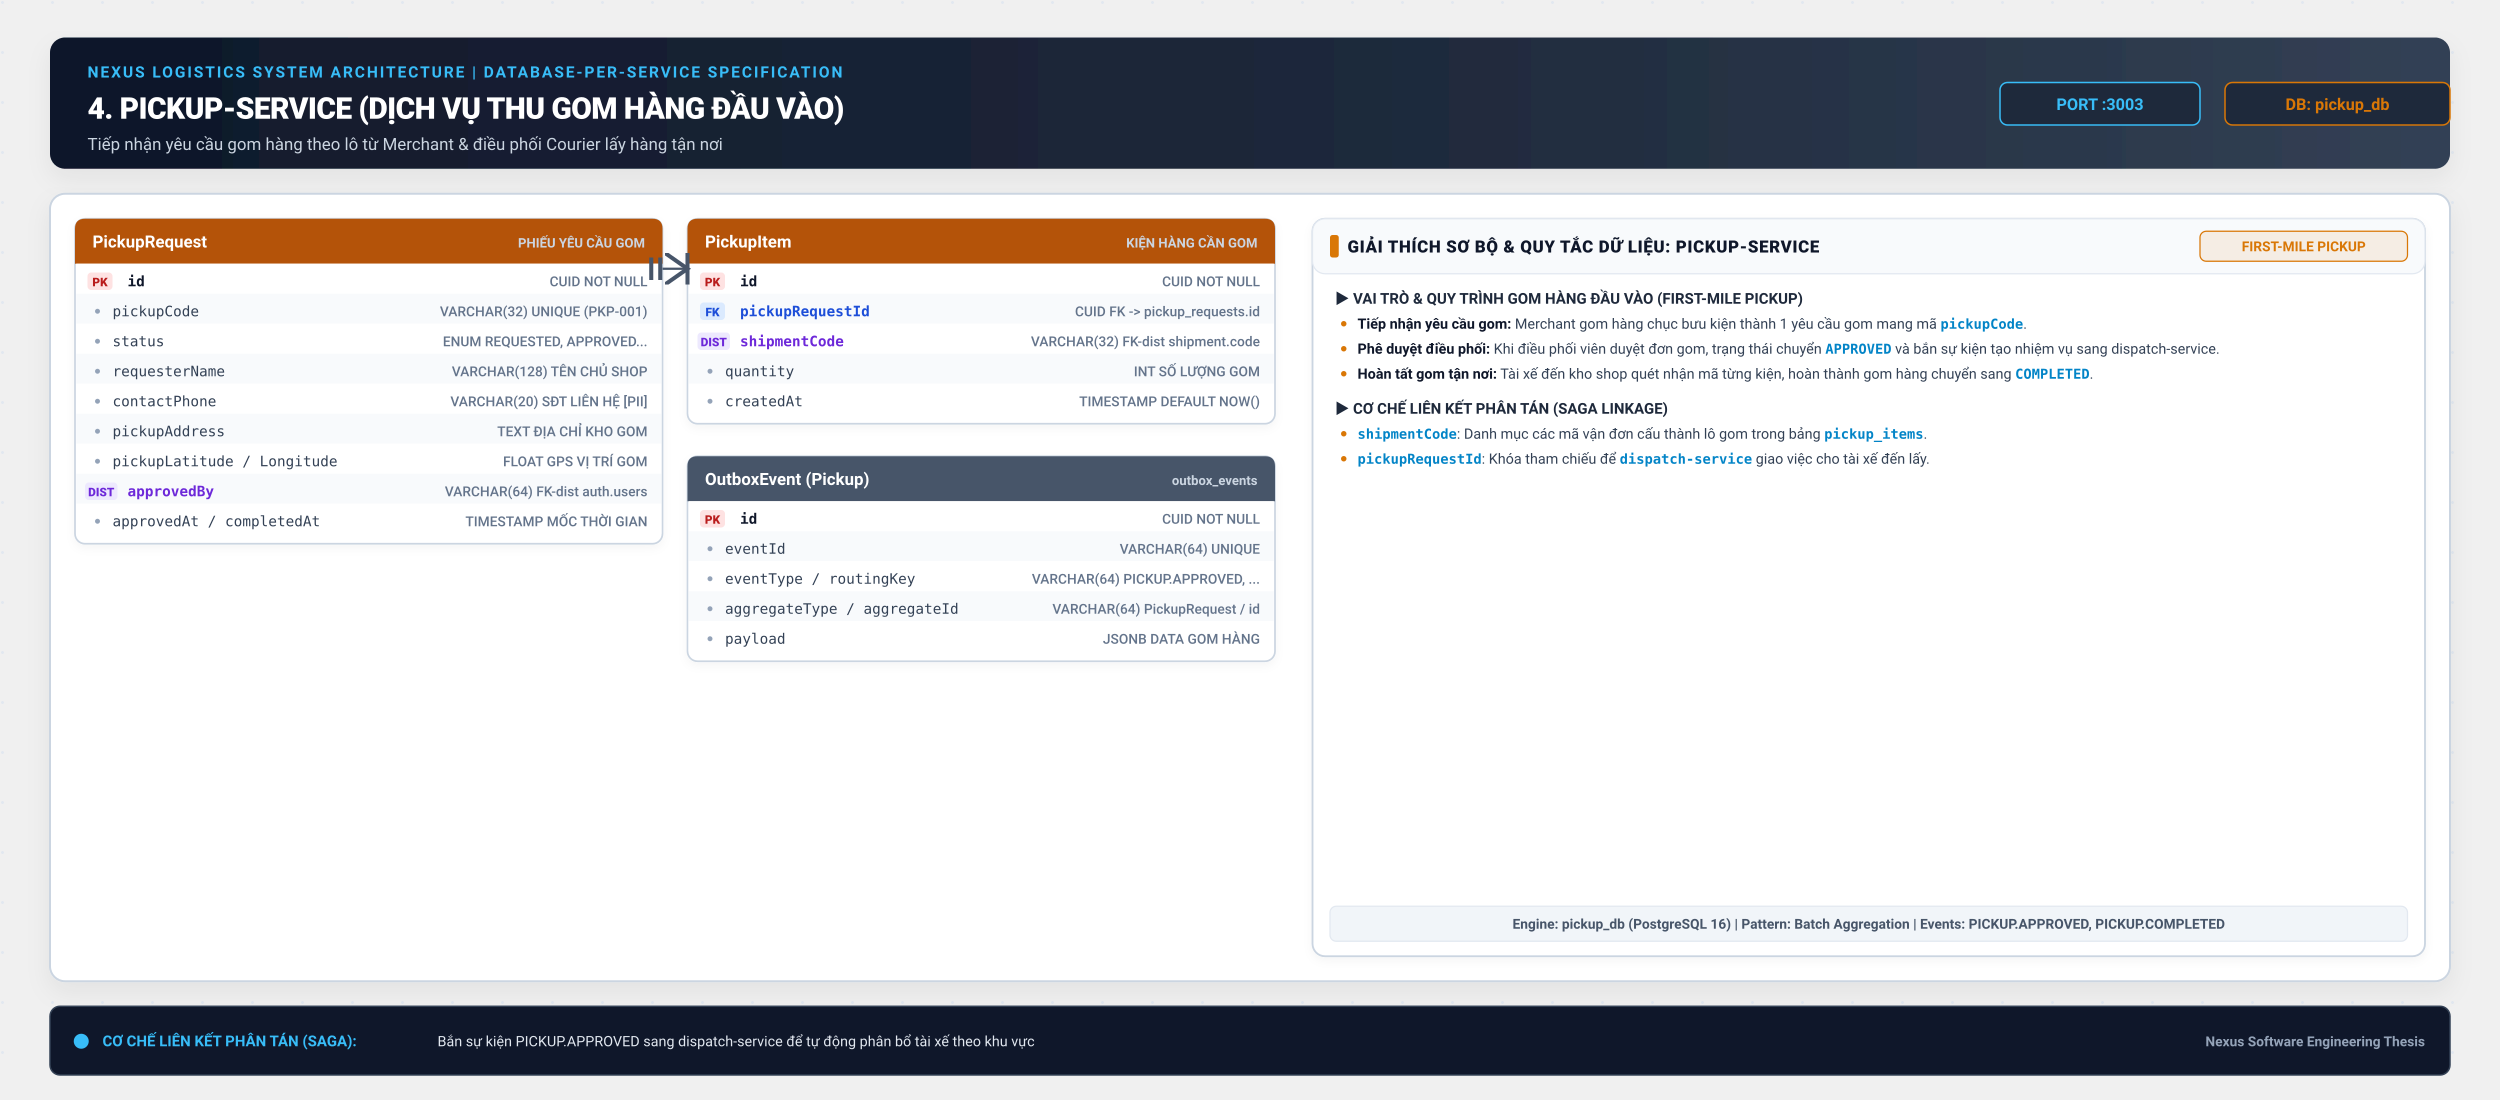
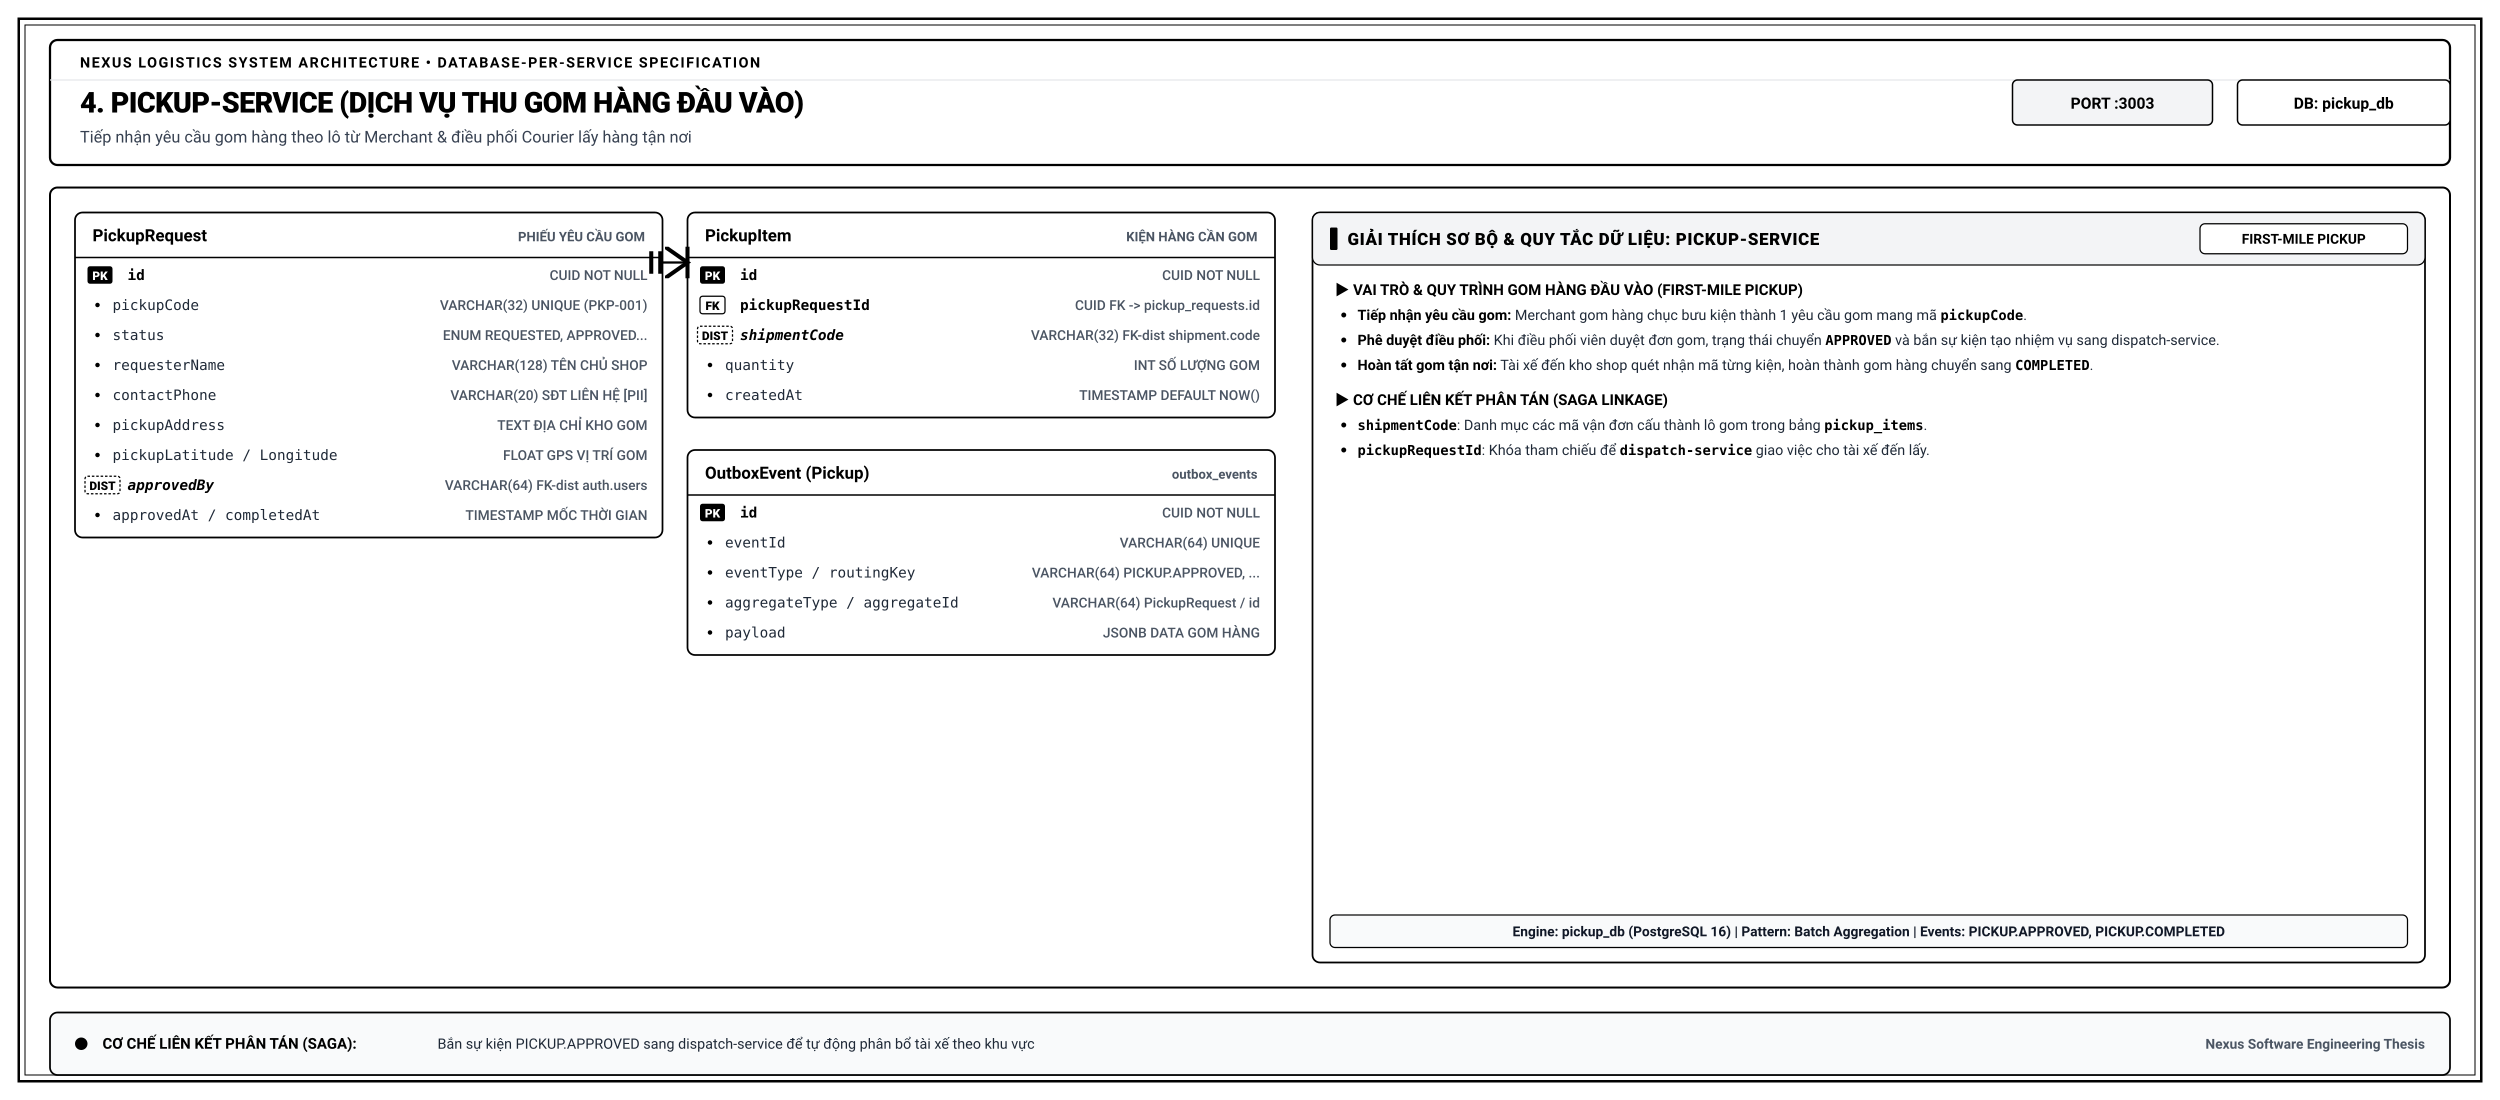
- <svg xmlns="http://www.w3.org/2000/svg" viewBox="0 0 2000 880" width="100%" height="100%" style="background:#F8FAFC;">
+ <svg xmlns="http://www.w3.org/2000/svg" viewBox="0 0 2000 880" width="100%" height="100%" style="background:#FFFFFF;">
  <defs>
-     <filter id="card-shadow" x="-2%" y="-1.5%" width="104%" height="104%" filterUnits="userSpaceOnUse">
-       <feDropShadow dx="0" dy="8" stdDeviation="10" flood-color="#0F172A" flood-opacity="0.06" />
-     </filter>
-     <filter id="table-shadow" x="-3%" y="-3%" width="106%" height="108%" filterUnits="userSpaceOnUse">
-       <feDropShadow dx="0" dy="3" stdDeviation="4" flood-color="#0F172A" flood-opacity="0.04" />
-     </filter>
    <marker id="crow-many" markerWidth="14" markerHeight="14" refX="10" refY="7" orient="auto">
-       <path d="M 0 0 L 10 7 L 0 14 M 10 0 L 10 14" stroke="#475569" stroke-width="1.8" fill="none" />
+       <path d="M 0 0 L 10 7 L 0 14 M 10 0 L 10 14" stroke="#000000" stroke-width="1.8" fill="none" />
    </marker>
    <marker id="crow-one" markerWidth="14" markerHeight="14" refX="10" refY="7" orient="auto">
-       <line x1="5" y1="2" x2="5" y2="12" stroke="#475569" stroke-width="1.8" />
-       <line x1="9" y1="2" x2="9" y2="12" stroke="#475569" stroke-width="1.8" />
+       <line x1="5" y1="2" x2="5" y2="12" stroke="#000000" stroke-width="1.8" />
+       <line x1="9" y1="2" x2="9" y2="12" stroke="#000000" stroke-width="1.8" />
    </marker>
    <marker id="arrow-dist" markerWidth="12" markerHeight="12" refX="9" refY="6" orient="auto">
-       <path d="M 0 1 L 9 6 L 0 11 z" fill="#0284C7" />
+       <path d="M 0 1 L 9 6 L 0 11 z" fill="#000000" />
    </marker>
-     <linearGradient id="header-grad" x1="0%" y1="0%" x2="100%" y2="0%">
-       <stop offset="0%" stop-color="#0F172A" />
-       <stop offset="55%" stop-color="#1E293B" />
-       <stop offset="100%" stop-color="#334155" />
-     </linearGradient>
-     <pattern id="grid-pattern" width="40" height="40" patternUnits="userSpaceOnUse">
-       <circle cx="2" cy="2" r="1.2" fill="#E2E8F0" />
-     </pattern>
  </defs>
-   <rect width="100%" height="100%" fill="url(#grid-pattern)" />
+   <rect width="100%" height="100%" fill="#FFFFFF" />
+   <rect x="15" y="15" width="1970" height="850" fill="none" stroke="#000000" stroke-width="2" />
+   <rect x="20" y="20" width="1960" height="840" fill="none" stroke="#000000" stroke-width="0.8" />
  <style>
    text { font-family: -apple-system, BlinkMacSystemFont, "Segoe UI", Roboto, "Helvetica Neue", Arial, sans-serif; }
-     .doc-badge { font-size: 12.5px; font-weight: 700; fill: #38BDF8; letter-spacing: 1.5px; text-transform: uppercase; }
-     .doc-title { font-size: 24px; font-weight: 800; fill: #FFFFFF; letter-spacing: -0.5px; }
-     .doc-subtitle { font-size: 13.5px; font-weight: 400; fill: #CBD5E1; }
-     .meta-tag { font-size: 11.5px; font-weight: 600; fill: #E2E8F0; }
+     .doc-badge { font-size: 11.5px; font-weight: 700; fill: #000000; letter-spacing: 1.2px; text-transform: uppercase; }
+     .doc-title { font-size: 23px; font-weight: 800; fill: #000000; letter-spacing: -0.5px; }
+     .doc-subtitle { font-size: 13px; font-weight: 400; fill: #374151; }
    
-     .svc-title { font-size: 18px; font-weight: 800; fill: #0F172A; }
-     .svc-sub { font-size: 12.5px; font-weight: 500; fill: #64748B; }
-     .svc-port { font-size: 12px; font-weight: 700; font-family: ui-monospace, Menlo, monospace; fill: #0284C7; }
+     .tbl-header { font-size: 13.5px; font-weight: 700; fill: #000000; }
+     .tbl-tag { font-size: 10.5px; font-weight: 600; fill: #4B5563; text-transform: uppercase; }
+     .tbl-field-pk { font-size: 11.5px; font-weight: 700; fill: #000000; font-family: ui-monospace, Menlo, monospace; }
+     .tbl-field-fk { font-size: 11.5px; font-weight: 600; fill: #000000; font-family: ui-monospace, Menlo, monospace; }
+     .tbl-field-dist { font-size: 11.5px; font-weight: 600; fill: #000000; font-style: italic; font-family: ui-monospace, Menlo, monospace; }
+     .tbl-field-normal { font-size: 11.5px; font-weight: 500; fill: #1F2937; font-family: ui-monospace, Menlo, monospace; }
+     .tbl-type { font-size: 11px; font-weight: 500; fill: #4B5563; }

-     .tbl-header { font-size: 13.5px; font-weight: 700; fill: #FFFFFF; }
-     .tbl-tag { font-size: 10.5px; font-weight: 600; fill: #CBD5E1; text-transform: uppercase; }
-     .tbl-field-pk { font-size: 11.5px; font-weight: 700; fill: #0F172A; font-family: ui-monospace, Menlo, monospace; }
-     .tbl-field-fk { font-size: 11.5px; font-weight: 600; fill: #1D4ED8; font-family: ui-monospace, Menlo, monospace; }
-     .tbl-field-dist { font-size: 11.5px; font-weight: 600; fill: #6D28D9; font-family: ui-monospace, Menlo, monospace; }
-     .tbl-field-normal { font-size: 11.5px; font-weight: 500; fill: #334155; font-family: ui-monospace, Menlo, monospace; }
-     .tbl-type { font-size: 11px; font-weight: 500; fill: #64748B; }
+     .badge-pk { font-size: 9.5px; font-weight: 800; fill: #FFFFFF; }
+     .badge-fk { font-size: 9.5px; font-weight: 800; fill: #000000; }
+     .badge-dist { font-size: 9.5px; font-weight: 800; fill: #000000; }

-     .badge-pk { font-size: 9.5px; font-weight: 800; fill: #B91C1C; }
-     .badge-fk { font-size: 9.5px; font-weight: 800; fill: #1D4ED8; }
-     .badge-dist { font-size: 9.5px; font-weight: 800; fill: #6D28D9; }
- 
-     .panel-header { font-size: 13.5px; font-weight: 800; fill: #0F172A; text-transform: uppercase; letter-spacing: 0.5px; }
-     .panel-sec-title { font-size: 12px; font-weight: 700; fill: #1E293B; }
-     .panel-body { font-size: 11.5px; font-weight: 400; fill: #334155; }
-     .panel-bold { font-weight: 700; fill: #0F172A; }
-     .panel-code { font-family: ui-monospace, Menlo, monospace; font-size: 11px; font-weight: 700; fill: #0284C7; }
+     .panel-header { font-size: 13.5px; font-weight: 800; fill: #000000; text-transform: uppercase; letter-spacing: 0.5px; }
+     .panel-sec-title { font-size: 12px; font-weight: 700; fill: #000000; }
+     .panel-body { font-size: 11.5px; font-weight: 400; fill: #1F2937; }
+     .panel-bold { font-weight: 700; fill: #000000; }
+     .panel-code { font-family: ui-monospace, Menlo, monospace; font-size: 11px; font-weight: 700; fill: #000000; }
  </style>
-   <g id="Header" transform="translate(40, 30)">
-     <rect width="1920" height="105" rx="12" fill="url(#header-grad)" filter="url(#card-shadow)" />
-     <text x="30" y="32" class="doc-badge">NEXUS LOGISTICS SYSTEM ARCHITECTURE | DATABASE-PER-SERVICE SPECIFICATION</text>
-     <text x="30" y="65" class="doc-title">4. PICKUP-SERVICE (DỊCH VỤ THU GOM HÀNG ĐẦU VÀO)</text>
-     <text x="30" y="90" class="doc-subtitle">Tiếp nhận yêu cầu gom hàng theo lô từ Merchant &amp; điều phối Courier lấy hàng tận nơi</text>
-     <rect x="1560" y="36" width="160" height="34" rx="6" fill="#1E293B" stroke="#38BDF8" stroke-width="1.2" />
-     <text x="1640" y="58" font-size="13" font-weight="700" fill="#38BDF8" text-anchor="middle">PORT :3003</text>
-     <rect x="1740" y="36" width="180" height="34" rx="6" fill="#1E293B" stroke="#D97706" stroke-width="1.2" />
-     <text x="1830" y="58" font-size="13" font-weight="700" fill="#D97706" text-anchor="middle">DB: pickup_db</text>
+   <g id="Header" transform="translate(40, 32)">
+     <rect width="1920" height="100" rx="6" fill="#FFFFFF" stroke="#000000" stroke-width="1.8" />
+     <line x1="0" y1="32" x2="1920" y2="32" stroke="#E5E7EB" stroke-width="1" />
+     <text x="24" y="22" class="doc-badge">NEXUS LOGISTICS SYSTEM ARCHITECTURE • DATABASE-PER-SERVICE SPECIFICATION</text>
+     <text x="24" y="58" class="doc-title">4. PICKUP-SERVICE (DỊCH VỤ THU GOM HÀNG ĐẦU VÀO)</text>
+     <text x="24" y="82" class="doc-subtitle">Tiếp nhận yêu cầu gom hàng theo lô từ Merchant &amp; điều phối Courier lấy hàng tận nơi</text>
+     <rect x="1570" y="32" width="160" height="36" rx="4" fill="#F3F4F6" stroke="#000000" stroke-width="1.2" />
+     <text x="1650" y="55" font-size="12.5" font-weight="700" fill="#000000" text-anchor="middle">PORT :3003</text>
+     <rect x="1750" y="32" width="170" height="36" rx="4" fill="#FFFFFF" stroke="#000000" stroke-width="1.2" />
+     <text x="1835" y="55" font-size="12.5" font-weight="700" fill="#000000" text-anchor="middle">DB: pickup_db</text>
  </g>
-   <g id="ServiceBody" transform="translate(40, 155)">
-     <rect width="1920" height="630" rx="12" fill="#FFFFFF" stroke="#CBD5E1" stroke-width="1.6" filter="url(#card-shadow)" />
+   <g id="ServiceBody" transform="translate(40, 150)">
+     <rect width="1920" height="640" rx="6" fill="#FFFFFF" stroke="#000000" stroke-width="1.6" />
    <g transform="translate(20, 20)">
-       <rect width="470" height="260" rx="8" fill="#FFFFFF" stroke="#CBD5E1" stroke-width="1.4" filter="url(#table-shadow)" />
-       <path d="M 0 8 Q 0 0 8 0 L 462 0 Q 470 0 470 8 L 470 36 L 0 36 Z" fill="#B45309" />
+       <rect width="470" height="260" rx="6" fill="#FFFFFF" stroke="#000000" stroke-width="1.4" />
+       <line x1="0" y1="36" x2="470" y2="36" stroke="#000000" stroke-width="1.2" />
      <text x="14" y="23" class="tbl-header">PickupRequest</text>
      <text x="456" y="23" class="tbl-tag" text-anchor="end">PHIẾU YÊU CẦU GOM</text>
-       <rect x="1" y="36" width="468" height="24" fill="#FFFFFF" />
-       <rect x="10" y="43" width="20" height="14" rx="3" fill="#FEE2E2" />
+       <rect x="10" y="43" width="20" height="14" rx="2" fill="#000000" />
      <text x="20" y="54" class="badge-pk" text-anchor="middle">PK</text>
      <text x="42" y="54" class="tbl-field-pk">id</text>
      <text x="458" y="54" class="tbl-type" text-anchor="end">CUID NOT NULL</text>
-       <rect x="1" y="60" width="468" height="24" fill="#F8FAFC" />
-       <circle cx="18" cy="74" r="2" fill="#94A3B8" />
+       <circle cx="18" cy="74" r="1.8" fill="#000000" />
      <text x="30" y="78" class="tbl-field-normal">pickupCode</text>
      <text x="458" y="78" class="tbl-type" text-anchor="end">VARCHAR(32) UNIQUE (PKP-001)</text>
-       <rect x="1" y="84" width="468" height="24" fill="#FFFFFF" />
-       <circle cx="18" cy="98" r="2" fill="#94A3B8" />
+       <circle cx="18" cy="98" r="1.8" fill="#000000" />
      <text x="30" y="102" class="tbl-field-normal">status</text>
      <text x="458" y="102" class="tbl-type" text-anchor="end">ENUM REQUESTED, APPROVED...</text>
-       <rect x="1" y="108" width="468" height="24" fill="#F8FAFC" />
-       <circle cx="18" cy="122" r="2" fill="#94A3B8" />
+       <circle cx="18" cy="122" r="1.8" fill="#000000" />
      <text x="30" y="126" class="tbl-field-normal">requesterName</text>
      <text x="458" y="126" class="tbl-type" text-anchor="end">VARCHAR(128) TÊN CHỦ SHOP</text>
-       <rect x="1" y="132" width="468" height="24" fill="#FFFFFF" />
-       <circle cx="18" cy="146" r="2" fill="#94A3B8" />
+       <circle cx="18" cy="146" r="1.8" fill="#000000" />
      <text x="30" y="150" class="tbl-field-normal">contactPhone</text>
      <text x="458" y="150" class="tbl-type" text-anchor="end">VARCHAR(20) SĐT LIÊN HỆ [PII]</text>
-       <rect x="1" y="156" width="468" height="24" fill="#F8FAFC" />
-       <circle cx="18" cy="170" r="2" fill="#94A3B8" />
+       <circle cx="18" cy="170" r="1.8" fill="#000000" />
      <text x="30" y="174" class="tbl-field-normal">pickupAddress</text>
      <text x="458" y="174" class="tbl-type" text-anchor="end">TEXT ĐỊA CHỈ KHO GOM</text>
-       <rect x="1" y="180" width="468" height="24" fill="#FFFFFF" />
-       <circle cx="18" cy="194" r="2" fill="#94A3B8" />
+       <circle cx="18" cy="194" r="1.8" fill="#000000" />
      <text x="30" y="198" class="tbl-field-normal">pickupLatitude / Longitude</text>
      <text x="458" y="198" class="tbl-type" text-anchor="end">FLOAT GPS VỊ TRÍ GOM</text>
-       <rect x="1" y="204" width="468" height="24" fill="#F8FAFC" />
-       <rect x="8" y="211" width="26" height="14" rx="3" fill="#EDE9FE" />
-       <text x="21" y="222" class="badge-dist" text-anchor="middle">DIST</text>
+       <rect x="8" y="211" width="28" height="14" rx="2" fill="#FFFFFF" stroke="#000000" stroke-width="1" stroke-dasharray="2 1.5" />
+       <text x="22" y="222" class="badge-dist" text-anchor="middle">DIST</text>
      <text x="42" y="222" class="tbl-field-dist">approvedBy</text>
      <text x="458" y="222" class="tbl-type" text-anchor="end">VARCHAR(64) FK-dist auth.users</text>
-       <rect x="1" y="228" width="468" height="24" fill="#FFFFFF" />
-       <circle cx="18" cy="242" r="2" fill="#94A3B8" />
+       <circle cx="18" cy="242" r="1.8" fill="#000000" />
      <text x="30" y="246" class="tbl-field-normal">approvedAt / completedAt</text>
      <text x="458" y="246" class="tbl-type" text-anchor="end">TIMESTAMP MỐC THỜI GIAN</text>
    </g>
    <g transform="translate(510, 20)">
-       <rect width="470" height="164" rx="8" fill="#FFFFFF" stroke="#CBD5E1" stroke-width="1.4" filter="url(#table-shadow)" />
-       <path d="M 0 8 Q 0 0 8 0 L 462 0 Q 470 0 470 8 L 470 36 L 0 36 Z" fill="#B45309" />
+       <rect width="470" height="164" rx="6" fill="#FFFFFF" stroke="#000000" stroke-width="1.4" />
+       <line x1="0" y1="36" x2="470" y2="36" stroke="#000000" stroke-width="1.2" />
      <text x="14" y="23" class="tbl-header">PickupItem</text>
      <text x="456" y="23" class="tbl-tag" text-anchor="end">KIỆN HÀNG CẦN GOM</text>
-       <rect x="1" y="36" width="468" height="24" fill="#FFFFFF" />
-       <rect x="10" y="43" width="20" height="14" rx="3" fill="#FEE2E2" />
+       <rect x="10" y="43" width="20" height="14" rx="2" fill="#000000" />
      <text x="20" y="54" class="badge-pk" text-anchor="middle">PK</text>
      <text x="42" y="54" class="tbl-field-pk">id</text>
      <text x="458" y="54" class="tbl-type" text-anchor="end">CUID NOT NULL</text>
-       <rect x="1" y="60" width="468" height="24" fill="#F8FAFC" />
-       <rect x="10" y="67" width="20" height="14" rx="3" fill="#DBEAFE" />
+       <rect x="10" y="67" width="20" height="14" rx="2" fill="#FFFFFF" stroke="#000000" stroke-width="1" />
      <text x="20" y="78" class="badge-fk" text-anchor="middle">FK</text>
      <text x="42" y="78" class="tbl-field-fk">pickupRequestId</text>
      <text x="458" y="78" class="tbl-type" text-anchor="end">CUID FK -&gt; pickup_requests.id</text>
-       <rect x="1" y="84" width="468" height="24" fill="#FFFFFF" />
-       <rect x="8" y="91" width="26" height="14" rx="3" fill="#EDE9FE" />
-       <text x="21" y="102" class="badge-dist" text-anchor="middle">DIST</text>
+       <rect x="8" y="91" width="28" height="14" rx="2" fill="#FFFFFF" stroke="#000000" stroke-width="1" stroke-dasharray="2 1.5" />
+       <text x="22" y="102" class="badge-dist" text-anchor="middle">DIST</text>
      <text x="42" y="102" class="tbl-field-dist">shipmentCode</text>
      <text x="458" y="102" class="tbl-type" text-anchor="end">VARCHAR(32) FK-dist shipment.code</text>
-       <rect x="1" y="108" width="468" height="24" fill="#F8FAFC" />
-       <circle cx="18" cy="122" r="2" fill="#94A3B8" />
+       <circle cx="18" cy="122" r="1.8" fill="#000000" />
      <text x="30" y="126" class="tbl-field-normal">quantity</text>
      <text x="458" y="126" class="tbl-type" text-anchor="end">INT SỐ LƯỢNG GOM</text>
-       <rect x="1" y="132" width="468" height="24" fill="#FFFFFF" />
-       <circle cx="18" cy="146" r="2" fill="#94A3B8" />
+       <circle cx="18" cy="146" r="1.8" fill="#000000" />
      <text x="30" y="150" class="tbl-field-normal">createdAt</text>
      <text x="458" y="150" class="tbl-type" text-anchor="end">TIMESTAMP DEFAULT NOW()</text>
    </g>
    <g transform="translate(510, 210)">
-       <rect width="470" height="164" rx="8" fill="#FFFFFF" stroke="#CBD5E1" stroke-width="1.4" filter="url(#table-shadow)" />
-       <path d="M 0 8 Q 0 0 8 0 L 462 0 Q 470 0 470 8 L 470 36 L 0 36 Z" fill="#475569" />
+       <rect width="470" height="164" rx="6" fill="#FFFFFF" stroke="#000000" stroke-width="1.4" />
+       <line x1="0" y1="36" x2="470" y2="36" stroke="#000000" stroke-width="1.2" />
      <text x="14" y="23" class="tbl-header">OutboxEvent (Pickup)</text>
      <text x="456" y="23" class="tbl-tag" text-anchor="end">outbox_events</text>
-       <rect x="1" y="36" width="468" height="24" fill="#FFFFFF" />
-       <rect x="10" y="43" width="20" height="14" rx="3" fill="#FEE2E2" />
+       <rect x="10" y="43" width="20" height="14" rx="2" fill="#000000" />
      <text x="20" y="54" class="badge-pk" text-anchor="middle">PK</text>
      <text x="42" y="54" class="tbl-field-pk">id</text>
      <text x="458" y="54" class="tbl-type" text-anchor="end">CUID NOT NULL</text>
-       <rect x="1" y="60" width="468" height="24" fill="#F8FAFC" />
-       <circle cx="18" cy="74" r="2" fill="#94A3B8" />
+       <circle cx="18" cy="74" r="1.8" fill="#000000" />
      <text x="30" y="78" class="tbl-field-normal">eventId</text>
      <text x="458" y="78" class="tbl-type" text-anchor="end">VARCHAR(64) UNIQUE</text>
-       <rect x="1" y="84" width="468" height="24" fill="#FFFFFF" />
-       <circle cx="18" cy="98" r="2" fill="#94A3B8" />
+       <circle cx="18" cy="98" r="1.8" fill="#000000" />
      <text x="30" y="102" class="tbl-field-normal">eventType / routingKey</text>
      <text x="458" y="102" class="tbl-type" text-anchor="end">VARCHAR(64) PICKUP.APPROVED, ...</text>
-       <rect x="1" y="108" width="468" height="24" fill="#F8FAFC" />
-       <circle cx="18" cy="122" r="2" fill="#94A3B8" />
+       <circle cx="18" cy="122" r="1.8" fill="#000000" />
      <text x="30" y="126" class="tbl-field-normal">aggregateType / aggregateId</text>
      <text x="458" y="126" class="tbl-type" text-anchor="end">VARCHAR(64) PickupRequest / id</text>
-       <rect x="1" y="132" width="468" height="24" fill="#FFFFFF" />
-       <circle cx="18" cy="146" r="2" fill="#94A3B8" />
+       <circle cx="18" cy="146" r="1.8" fill="#000000" />
      <text x="30" y="150" class="tbl-field-normal">payload</text>
      <text x="458" y="150" class="tbl-type" text-anchor="end">JSONB DATA GOM HÀNG</text>
    </g>
-     <path d="M 490 60 L 510 60" stroke="#475569" stroke-width="1.8" fill="none" marker-start="url(#crow-one)" marker-end="url(#crow-many)" />
+     <path d="M 490 60 L 510 60" stroke="#000000" stroke-width="1.8" fill="none" marker-start="url(#crow-one)" marker-end="url(#crow-many)" />
    <g transform="translate(1010, 20)">
-       <rect width="890" height="590" rx="10" fill="#FFFFFF" stroke="#CBD5E1" stroke-width="1.5" filter="url(#table-shadow)" />
-       <rect x="0" y="0" width="890" height="44" rx="10" fill="#F8FAFC" stroke="#E2E8F0" stroke-width="1" />
-       <rect x="14" y="13" width="7" height="18" rx="2" fill="#D97706" />
-       <text x="28" y="27" class="panel-header">GIẢI THÍCH SƠ BỘ &amp; QUY TẮC DỮ LIỆU: PICKUP-SERVICE</text>
-       <rect x="710" y="10" width="166" height="24" rx="5" fill="#D9770618" stroke="#D97706" stroke-width="1" />
-       <text x="793" y="26" font-size="11" font-weight="700" fill="#D97706" text-anchor="middle">FIRST-MILE PICKUP</text>
-       <text x="18" y="68" class="panel-sec-title">▶ VAI TRÒ &amp; QUY TRÌNH GOM HÀNG ĐẦU VÀO (FIRST-MILE PICKUP)</text>
-       <circle cx="25" cy="84" r="2.2" fill="#D97706" />
-       <text x="36" y="88" class="panel-body">
+       <rect width="890" height="600" rx="6" fill="#FFFFFF" stroke="#000000" stroke-width="1.4" />
+       <rect x="0" y="0" width="890" height="42" rx="6" fill="#F3F4F6" stroke="#000000" stroke-width="1" />
+       <rect x="14" y="12" width="6" height="18" rx="1" fill="#000000" />
+       <text x="28" y="26" class="panel-header">GIẢI THÍCH SƠ BỘ &amp; QUY TẮC DỮ LIỆU: PICKUP-SERVICE</text>
+       <rect x="710" y="9" width="166" height="24" rx="4" fill="#FFFFFF" stroke="#000000" stroke-width="1" />
+       <text x="793" y="25" font-size="11" font-weight="700" fill="#000000" text-anchor="middle">FIRST-MILE PICKUP</text>
+       <text x="18" y="66" class="panel-sec-title">▶ VAI TRÒ &amp; QUY TRÌNH GOM HÀNG ĐẦU VÀO (FIRST-MILE PICKUP)</text>
+       <circle cx="25" cy="82" r="2" fill="#000000" />
+       <text x="36" y="86" class="panel-body">
        <tspan class="panel-bold">Tiếp nhận yêu cầu gom:</tspan> Merchant gom hàng chục bưu kiện thành 1 yêu cầu gom mang mã <tspan class="panel-code">pickupCode</tspan>.</text>
-       <circle cx="25" cy="104" r="2.2" fill="#D97706" />
-       <text x="36" y="108" class="panel-body">
+       <circle cx="25" cy="102" r="2" fill="#000000" />
+       <text x="36" y="106" class="panel-body">
        <tspan class="panel-bold">Phê duyệt điều phối:</tspan> Khi điều phối viên duyệt đơn gom, trạng thái chuyển <tspan class="panel-code">APPROVED</tspan> và bắn sự kiện tạo nhiệm vụ sang dispatch-service.</text>
-       <circle cx="25" cy="124" r="2.2" fill="#D97706" />
-       <text x="36" y="128" class="panel-body">
+       <circle cx="25" cy="122" r="2" fill="#000000" />
+       <text x="36" y="126" class="panel-body">
        <tspan class="panel-bold">Hoàn tất gom tận nơi:</tspan> Tài xế đến kho shop quét nhận mã từng kiện, hoàn thành gom hàng chuyển sang <tspan class="panel-code">COMPLETED</tspan>.</text>
-       <text x="18" y="156" class="panel-sec-title">▶ CƠ CHẾ LIÊN KẾT PHÂN TÁN (SAGA LINKAGE)</text>
-       <circle cx="25" cy="172" r="2.2" fill="#D97706" />
-       <text x="36" y="176" class="panel-body">
+       <text x="18" y="154" class="panel-sec-title">▶ CƠ CHẾ LIÊN KẾT PHÂN TÁN (SAGA LINKAGE)</text>
+       <circle cx="25" cy="170" r="2" fill="#000000" />
+       <text x="36" y="174" class="panel-body">
        <tspan class="panel-code">shipmentCode</tspan>: Danh mục các mã vận đơn cấu thành lô gom trong bảng <tspan class="panel-code">pickup_items</tspan>.</text>
-       <circle cx="25" cy="192" r="2.2" fill="#D97706" />
-       <text x="36" y="196" class="panel-body">
+       <circle cx="25" cy="190" r="2" fill="#000000" />
+       <text x="36" y="194" class="panel-body">
        <tspan class="panel-code">pickupRequestId</tspan>: Khóa tham chiếu để <tspan class="panel-code">dispatch-service</tspan> giao việc cho tài xế đến lấy.</text>
-       <rect x="14" y="550" width="862" height="28" rx="5" fill="#F1F5F9" stroke="#E2E8F0" stroke-width="1" />
-       <text x="445.0" y="568" font-size="11" font-weight="600" fill="#475569" text-anchor="middle">Engine: pickup_db (PostgreSQL 16) | Pattern: Batch Aggregation | Events: PICKUP.APPROVED, PICKUP.COMPLETED</text>
+       <rect x="14" y="562" width="862" height="26" rx="4" fill="#F9FAFB" stroke="#000000" stroke-width="1" />
+       <text x="445.0" y="579" font-size="11" font-weight="600" fill="#111827" text-anchor="middle">Engine: pickup_db (PostgreSQL 16) | Pattern: Batch Aggregation | Events: PICKUP.APPROVED, PICKUP.COMPLETED</text>
    </g>
  </g>
-   <g id="FooterSaga" transform="translate(40, 805)">
-     <rect width="1920" height="55" rx="8" fill="#0F172A" stroke="#334155" stroke-width="1.2" />
-     <circle cx="25" cy="28" r="6" fill="#38BDF8" />
-     <text x="42" y="32" font-size="12" font-weight="700" fill="#38BDF8">CƠ CHẾ LIÊN KẾT PHÂN TÁN (SAGA):</text>
-     <text x="310" y="32" font-size="11.5" fill="#E2E8F0">Bắn sự kiện PICKUP.APPROVED sang dispatch-service để tự động phân bổ tài xế theo khu vực</text>
-     <text x="1900" y="32" font-size="11" font-weight="600" fill="#94A3B8" text-anchor="end">Nexus Software Engineering Thesis</text>
+   <g id="FooterSaga" transform="translate(40, 810)">
+     <rect width="1920" height="50" rx="6" fill="#F9FAFB" stroke="#000000" stroke-width="1.4" />
+     <circle cx="25" cy="25" r="5" fill="#000000" />
+     <text x="42" y="29" font-size="12" font-weight="700" fill="#000000">CƠ CHẾ LIÊN KẾT PHÂN TÁN (SAGA):</text>
+     <text x="310" y="29" font-size="11.5" fill="#1F2937">Bắn sự kiện PICKUP.APPROVED sang dispatch-service để tự động phân bổ tài xế theo khu vực</text>
+     <text x="1900" y="29" font-size="11" font-weight="600" fill="#4B5563" text-anchor="end">Nexus Software Engineering Thesis</text>
  </g>
</svg>
